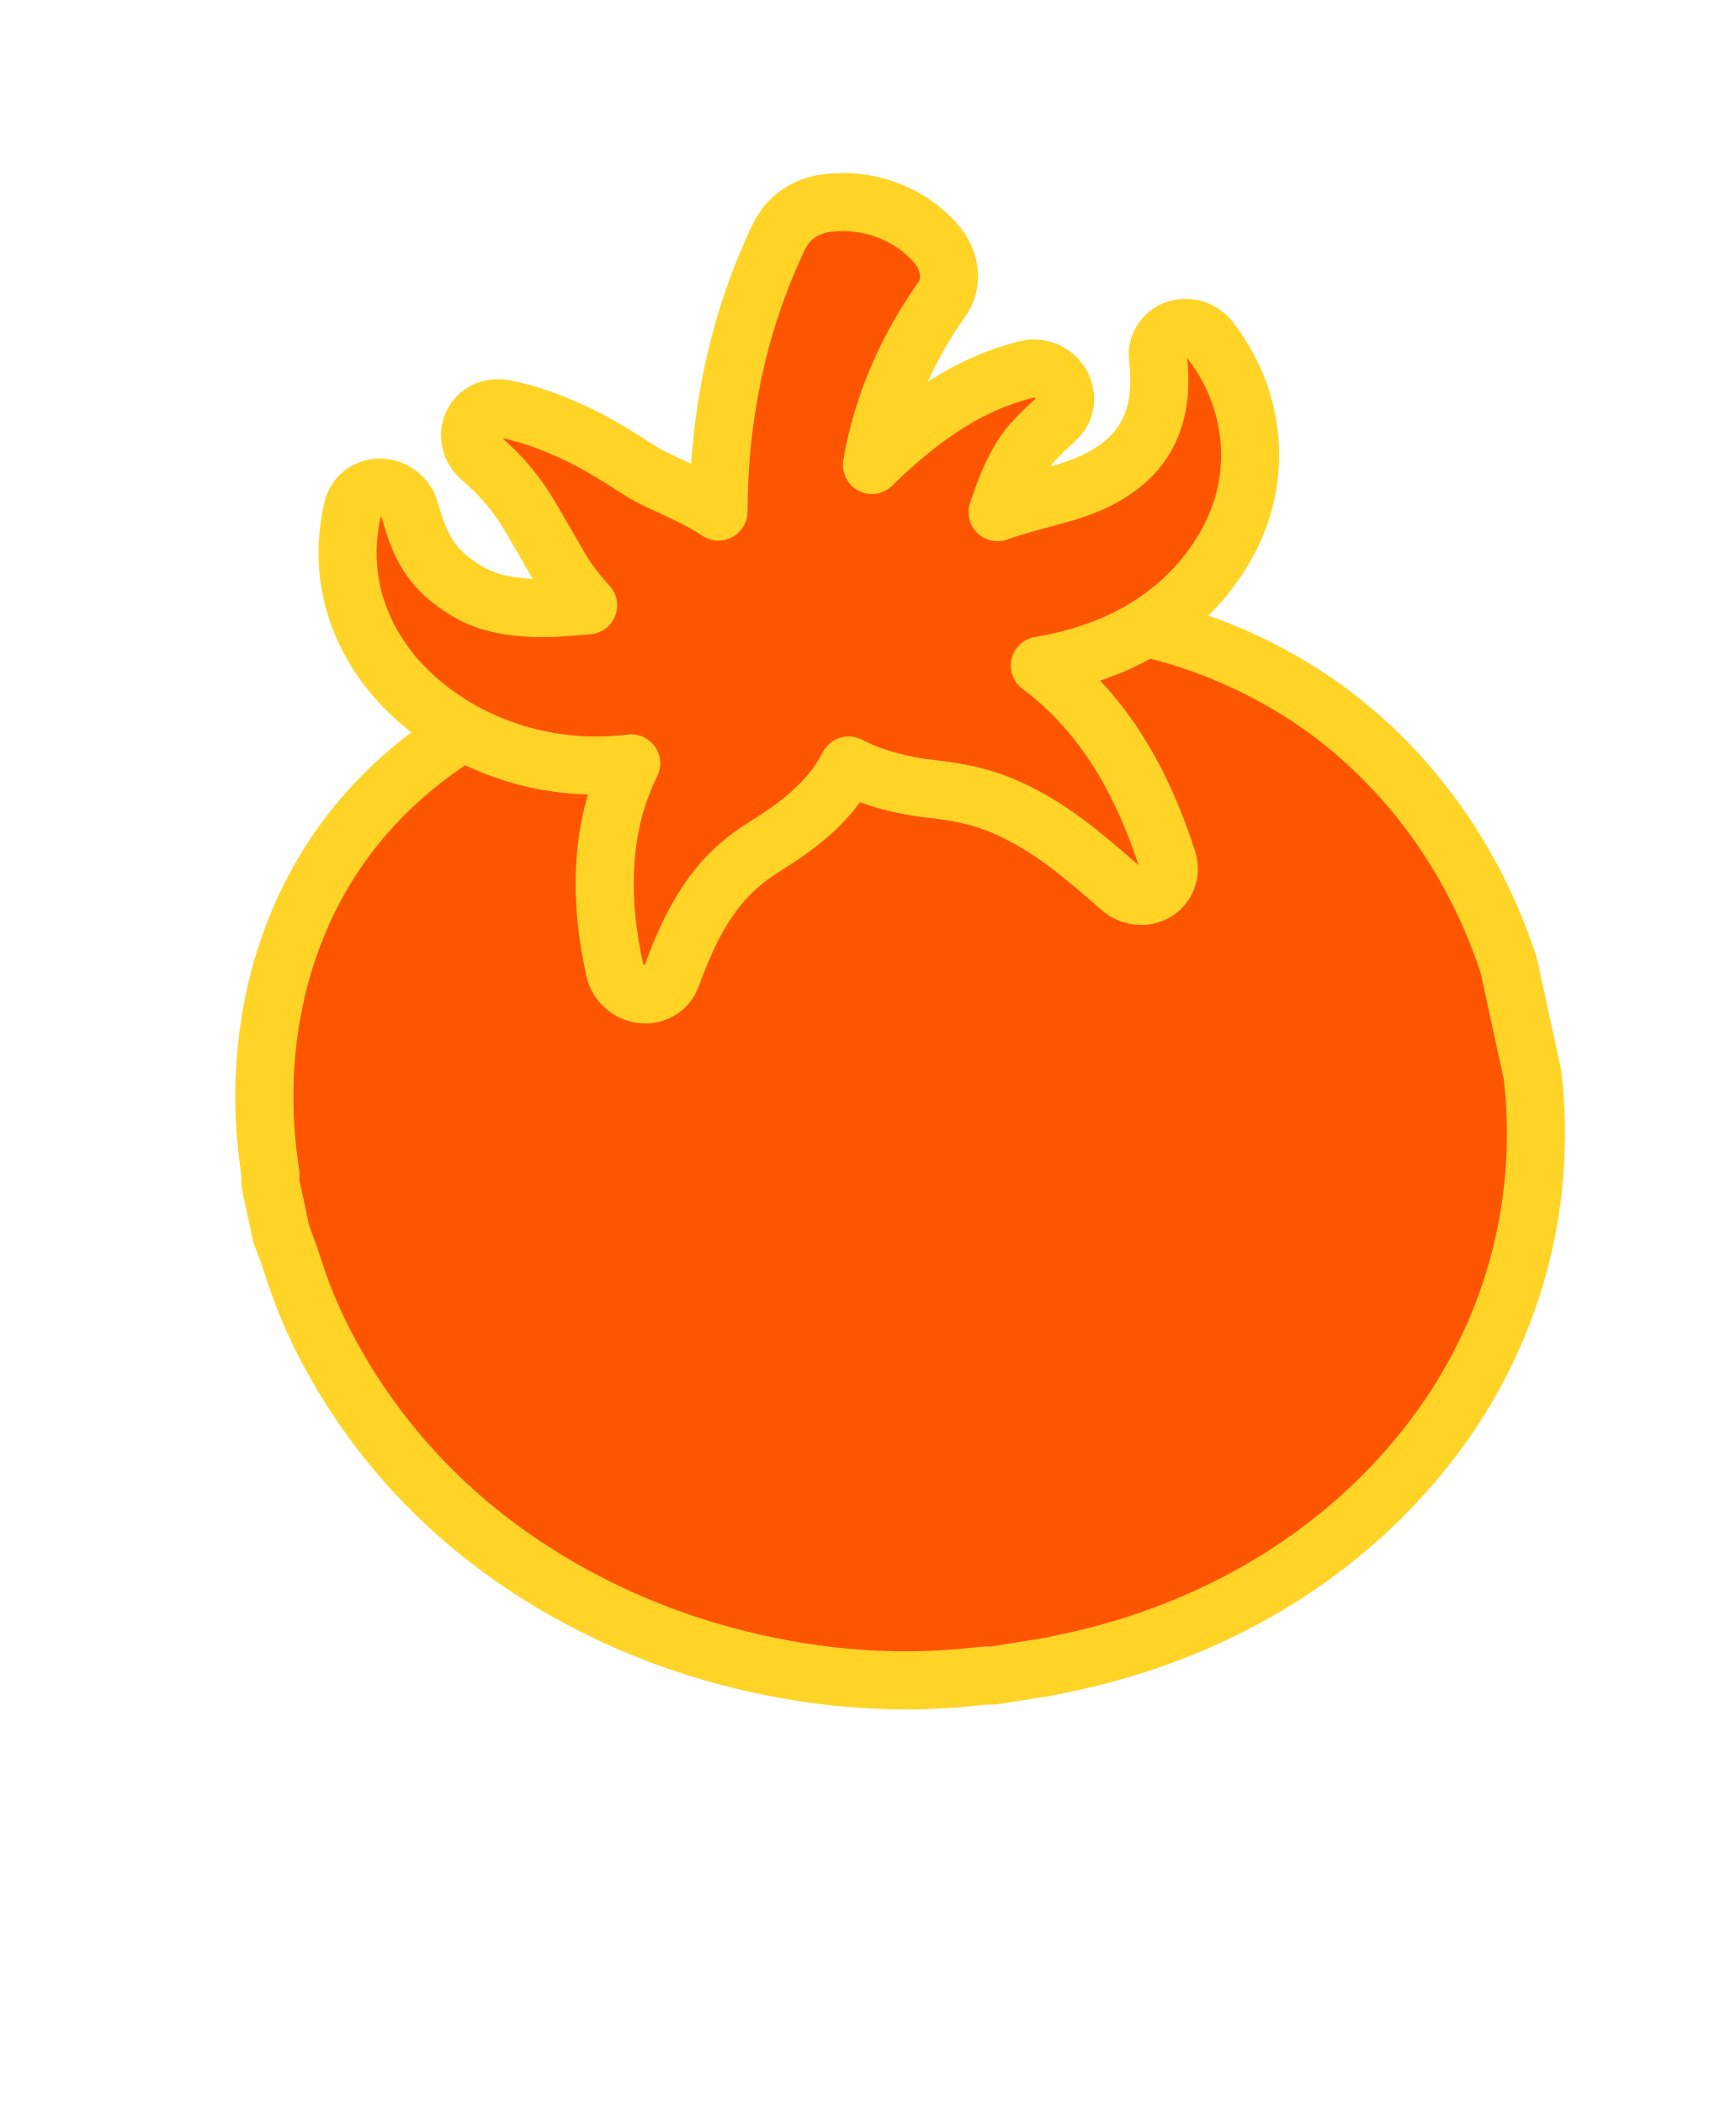
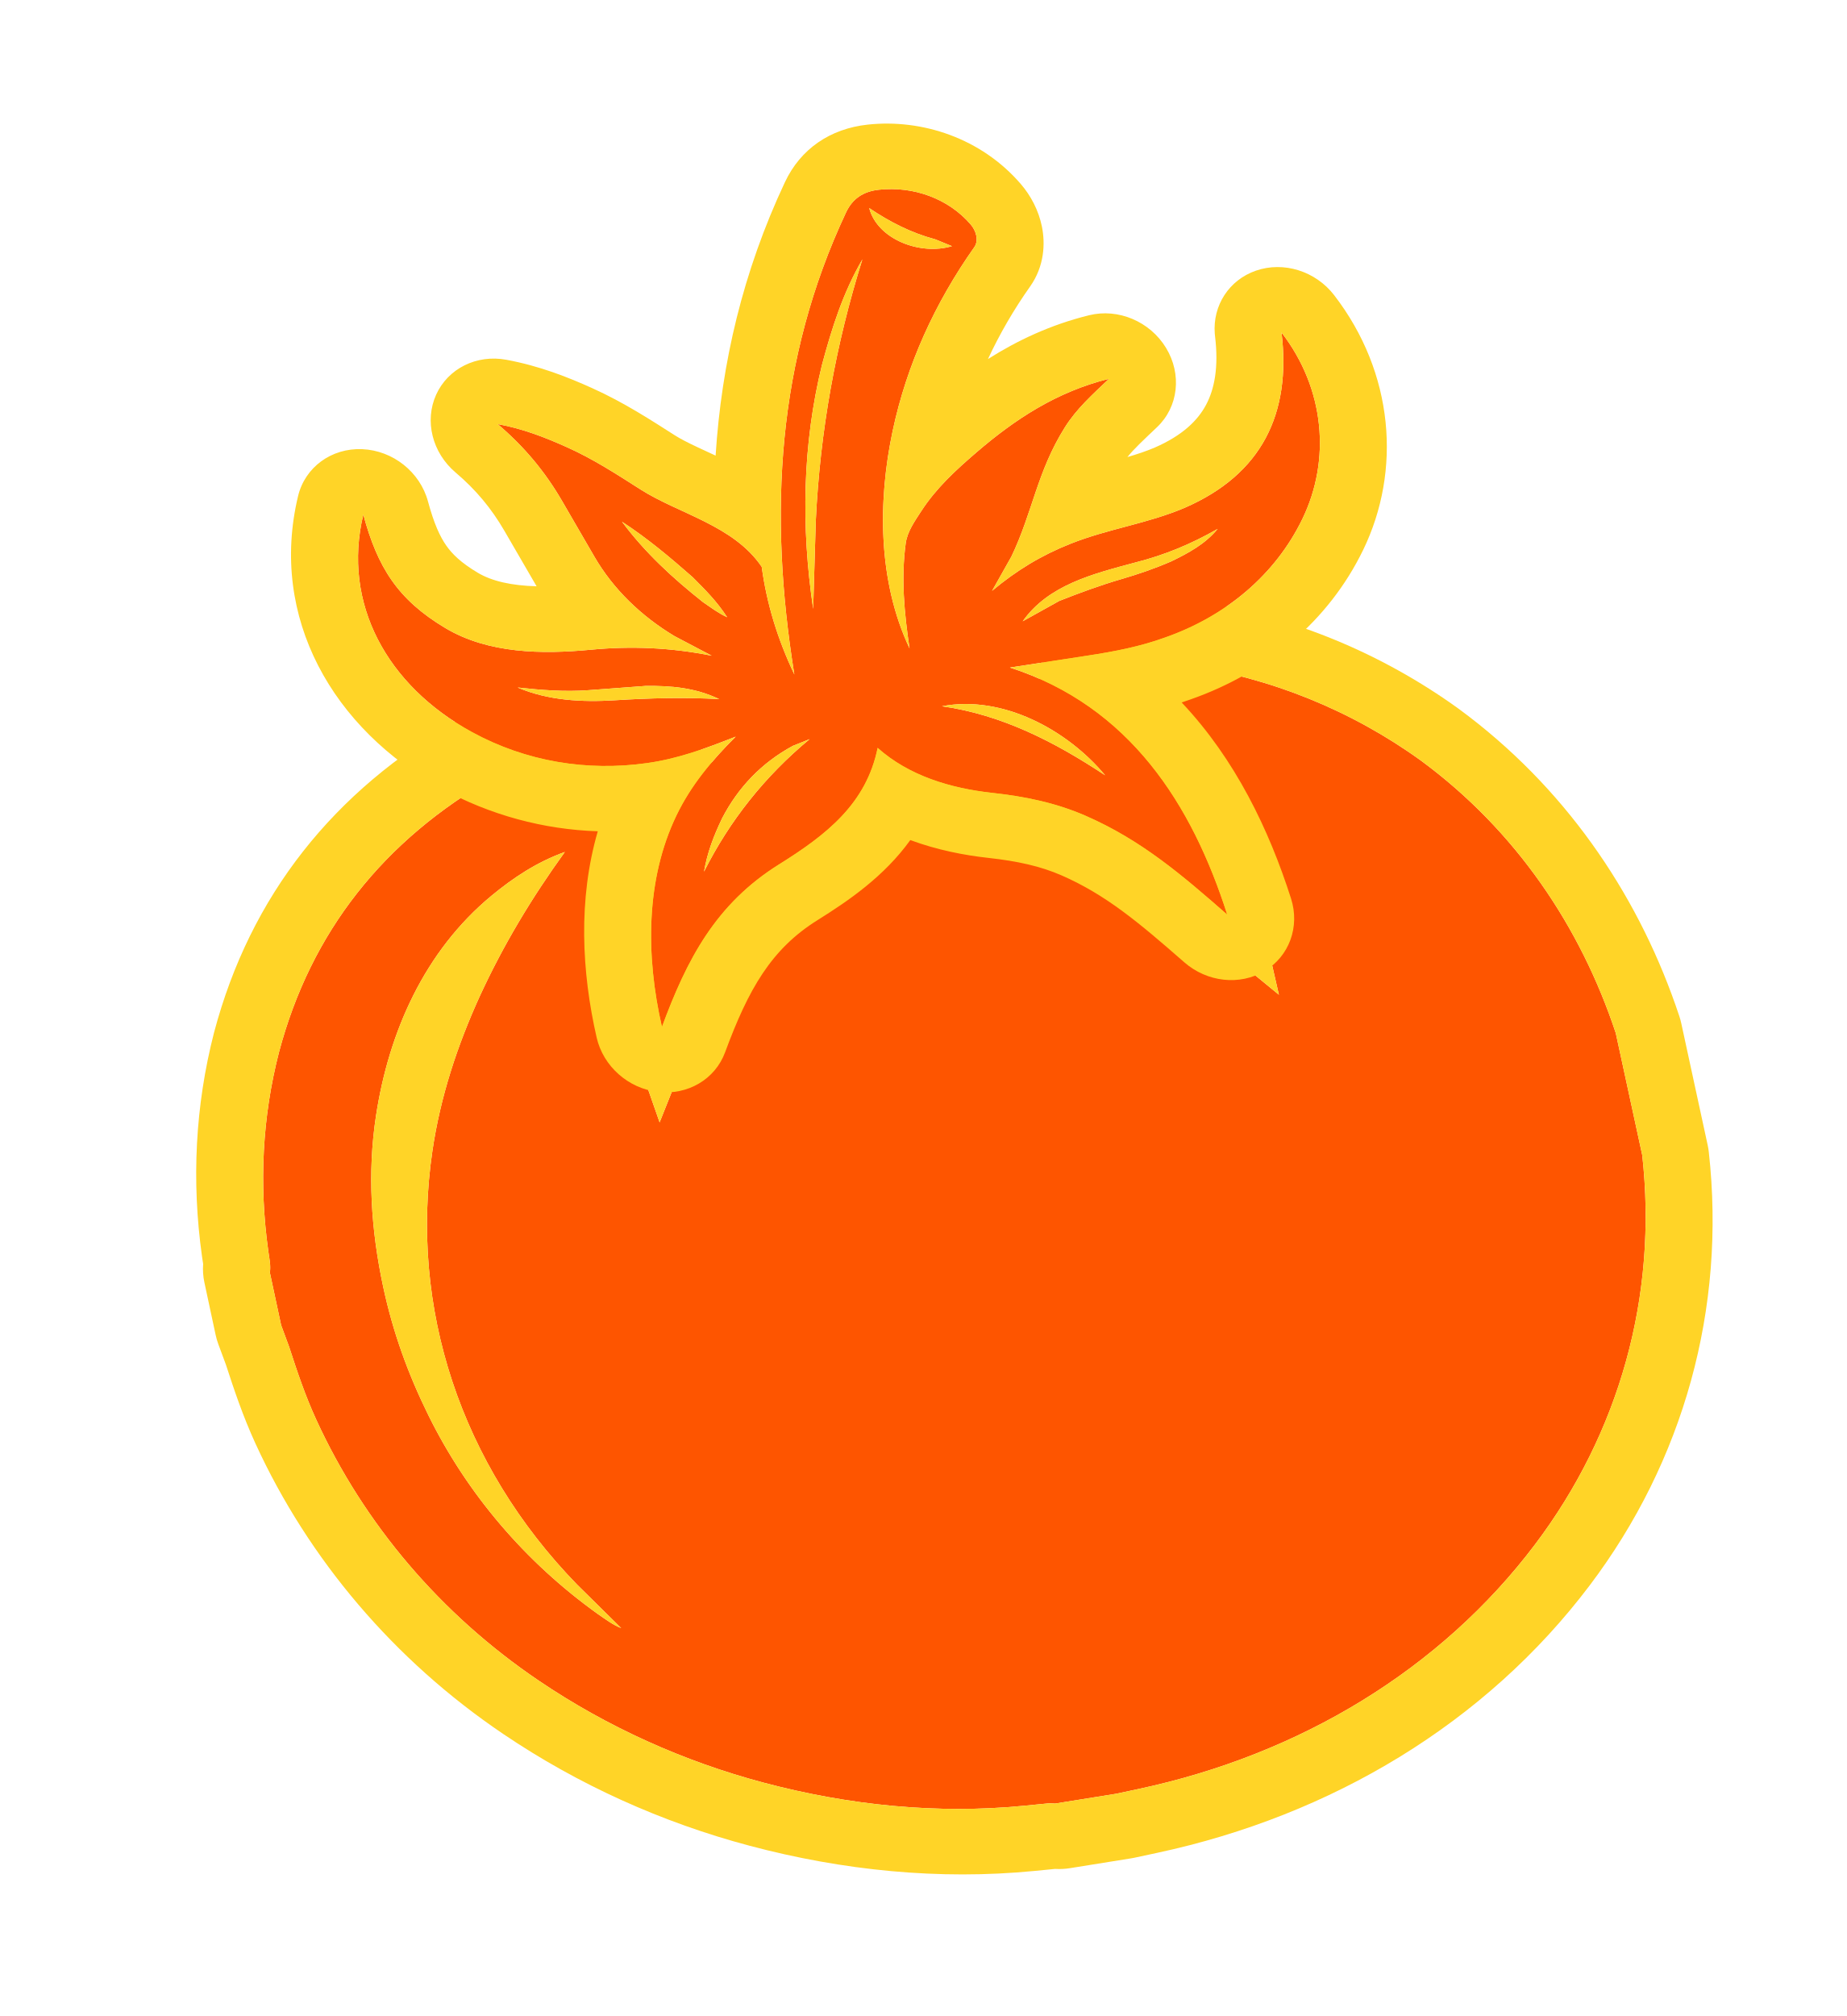
- <svg xmlns="http://www.w3.org/2000/svg" width="269" height="326" fill="none" viewBox="-20.547 -20.645 269 326">
-   <g fill="#FE5500" stroke="#FFD427" stroke-linejoin="round" stroke-width="9">
-     <path d="M148.735 75.564a4.6 4.6 0 0 1 2.028-.15c12.004 1.783 23.318 6.263 33.206 13.171l.953.677.039.028c13.78 10.146 23.137 24.089 28.211 39.393a5 5 0 0 1 .128.468l3.598 16.589q.048.224.074.452c2.248 20.19-3.261 39.86-15.381 55.91-13.485 17.857-33.5 29.905-56.345 34.794l-3.076.658q-.113.024-.228.043l-8.298 1.332a4.6 4.6 0 0 1-.928.053l-.478-.021-3.139.307c-12.378 1.211-24.919-.062-37.02-3.275-11.433-3.035-22.306-7.943-32.053-14.532-14.123-9.546-25.115-22.543-31.955-37.437-1.629-3.546-2.765-6.958-3.868-10.345l-1.063-2.871a5 5 0 0 1-.183-.628l-1.527-7.128-.036-.189a4.4 4.4 0 0 1-.022-1.321c.006-.045.014-.13-.013-.369-.014-.133-.037-.29-.073-.52-.031-.206-.08-.513-.123-.815-1.365-9.713-.87-19.385 1.545-28.762l.009-.032c4.63-17.415 15.176-30.782 31.318-39.955l.225-.12c1.14-.56 2.506-.6 3.748-.1 6.084 2.451 12.602 3.089 19.367 2.14 1.697-.237 3.442.496 4.504 1.892 1.061 1.397 1.254 3.216.499 4.692-1.089 2.128-1.908 4.092-2.583 6.261l-.01.034c-2.065 6.447-2.037 14.974-.493 22.486l.703-1.763a57 57 0 0 1 5.36-10.303c2.984-4.555 7.015-7.862 11.448-10.522 4.371-2.622 7.792-6.023 10.031-10.27l.108-.195c1.17-1.958 3.764-2.619 5.935-1.474 3.56 1.875 7.62 2.97 11.96 3.328 5.916.488 11.319 2.274 16.387 5.136l.068.039c4.121 2.414 7.718 5.11 11.23 7.99l3.002 2.462c-1.936-6.045-4.864-11.784-8.715-17.069l-.523-.69c-2.63-3.406-5.524-6.243-9.186-8.723-1.519-1.029-2.328-2.801-2.064-4.523s1.55-3.068 3.283-3.437c3.902-.83 6.998-1.491 10.142-2.702z" />
-     <path d="M100.052 16.233c1.494-3.182 4.224-5.068 7.881-5.46 6.015-.646 12.425 1.51 16.637 6.413.851.992 1.524 2.258 1.804 3.64.286 1.412.203 3.237-.937 4.852-5.06 7.172-8.634 15.004-10.43 23.434a58 58 0 0 0-.437 2.28c1.41-1.44 2.882-2.74 4.299-3.957 5.395-4.63 11.695-8.878 19.734-10.856 1.986-.489 4.14.424 5.23 2.217s.84 4.011-.608 5.386c-2.41 2.286-4.098 3.809-5.357 5.81-1.628 2.589-2.6 5.11-3.552 7.903q-.136.4-.273.813c2.453-.884 4.886-1.518 7.069-2.102 2.608-.698 4.904-1.336 7.094-2.27 4.517-1.962 7.354-4.577 8.991-7.63 1.65-3.075 2.283-6.97 1.696-11.835-.24-1.99.895-3.815 2.778-4.467s4.055.029 5.317 1.665c7.027 9.112 7.946 20.582 3.386 29.986-4.18 8.62-11.757 14.94-21.025 18.195h.001c-2.949 1.07-5.868 1.731-8.763 2.242 10.178 7.504 16.122 18.693 19.778 30.135.613 1.918-.122 3.927-1.802 4.93s-3.905.759-5.457-.599c-6.208-5.434-11.174-9.649-17.945-12.612-3.479-1.522-7.171-2.296-11.336-2.753-4.2-.461-8.72-1.496-12.866-3.632-2.988 5.858-8.182 9.561-13.235 12.715-7.474 4.665-10.976 11.166-14.251 20.033-.675 1.827-2.534 2.924-4.557 2.692-2.024-.233-3.725-1.74-4.173-3.696-2.37-10.345-2.446-21.746 2.268-31.544q.128-.265.26-.526c-8.843 1.09-17.848-.455-25.922-4.853-13.234-7.209-20.637-20.417-17.202-34.689l.049-.182c.536-1.858 2.284-3.089 4.308-3.005 2.088.087 3.933 1.552 4.474 3.552.893 3.308 1.882 5.624 3.18 7.476 1.266 1.807 3.006 3.425 5.768 5.074 4.402 2.63 10.353 2.9 16.873 2.28q.9-.083 1.796-.144a33.2 33.2 0 0 1-4.518-6.045l-4.398-7.577c-2.03-3.496-4.495-6.47-7.695-9.184-1.584-1.343-2.124-3.5-1.32-5.282.802-1.78 2.752-2.751 4.772-2.376 4.005.743 7.377 2.075 10.574 3.513 3.95 1.776 7.404 4.033 10.593 6.066 1.022.65 2.227 1.26 3.676 1.941 1.352.636 3.073 1.402 4.645 2.196 1.241.626 2.56 1.35 3.864 2.225.068-14.465 2.785-28.592 9.264-42.388Z" />
-   </g>
+ <svg xmlns="http://www.w3.org/2000/svg" width="251" height="274" fill="none" viewBox="0 0 251 274">
+   <path fill="#FE5500" d="m151.756 243.791-8.298 1.332-.805-.035-3.464.339c-11.772 1.151-23.747-.055-35.356-3.137-10.92-2.899-21.287-7.582-30.564-13.853-13.378-9.043-23.781-21.346-30.255-35.443-1.521-3.312-2.593-6.526-3.71-9.955l-1.085-2.933-1.527-7.128c.138-1.002-.064-1.85-.211-2.898-1.287-9.155-.82-18.26 1.454-27.091 4.335-16.301 14.154-28.786 29.367-37.431 6.973 2.808 14.34 3.489 21.79 2.445-1.183 2.311-2.097 4.494-2.85 6.915-2.976 9.292-2.06 21.929 1.196 31.239l2.236 6.39 5.385-13.523a53 53 0 0 1 4.982-9.573c2.543-3.884 6.035-6.798 10.116-9.246 4.93-2.957 8.923-6.88 11.559-11.882 4.23 2.23 8.942 3.47 13.817 3.873 5.175.428 9.905 1.983 14.403 4.524 3.815 2.234 7.192 4.756 10.595 7.547l13.333 10.934-1.793-7.813c-1.933-8.418-5.597-16.377-10.831-23.547-3.048-4.087-6.466-7.544-10.893-10.543 3.845-.818 7.286-1.542 10.806-2.898 11.644 1.73 22.561 6.152 32.02 12.975 12.872 9.477 21.682 22.545 26.485 37.035l3.598 16.589c2.123 19.064-3.07 37.677-14.575 52.912-12.839 17.002-31.942 28.534-53.85 33.222zm-67.304-22.505-5.987-5.907c-15.871-16.312-22.821-37.689-19.678-58.97 1.083-7.331 3.363-14.261 6.427-20.991 3.18-6.911 7.005-13.297 11.577-19.627-3.815 1.383-6.978 3.475-9.947 5.927-9.15 7.558-13.993 18.547-15.73 29.944-1.177 7.724-.686 15.47.98 23.245 1.315 6.129 3.352 11.793 6.172 17.5 5.225 10.571 13.078 19.843 22.974 26.933 1.108.758 2.013 1.464 3.212 1.946" />
+   <path fill="#FFD427" d="M157.659 81.992a9.1 9.1 0 0 1 4.332-.39c12.728 1.891 24.759 6.649 35.283 14.001l1.014.72.078.057c14.23 10.477 23.97 24.71 29.423 40.244l.515 1.507.141.465q.063.234.115.471l3.597 16.588q.098.45.148.905c2.374 21.316-3.451 42.045-16.187 58.909-14.13 18.711-35.056 31.276-58.84 36.365l-3.076.659q-.226.048-.455.084l-8.298 1.332a9 9 0 0 1-1.856.107l-.151-.007-2.816.276c-12.983 1.27-26.09-.07-38.684-3.414-11.945-3.172-23.325-8.304-33.541-15.209-14.868-10.05-26.45-23.742-33.656-39.433-1.738-3.785-2.94-7.4-4.035-10.761l-1.032-2.784a9 9 0 0 1-.364-1.256l-1.528-7.129a8.8 8.8 0 0 1-.17-2.509l-.02-.144-.027-.17-.031-.202-.075-.503c-1.443-10.271-.92-20.51 1.635-30.432l.017-.064c4.928-18.531 16.199-32.78 33.27-42.481l.45-.237c2.28-1.121 5.013-1.201 7.497-.2 5.197 2.093 10.865 2.685 16.946 1.833 3.393-.475 6.883.992 9.005 3.786s2.51 6.429 1 9.381c-.995 1.944-1.72 3.692-2.317 5.609l-.021.066a27 27 0 0 0-.915 3.897c3.16-3.987 7.023-6.978 11.038-9.386 3.812-2.287 6.661-5.168 8.502-8.662l.218-.387c2.339-3.916 7.525-5.239 11.868-2.95 2.888 1.522 6.299 2.468 10.104 2.783 6.655.55 12.733 2.567 18.369 5.75l.111.064-.276-.383c-2.485-3.326-5.123-5.957-8.493-8.24-3.038-2.058-4.656-5.603-4.129-9.046.527-3.444 3.102-6.139 6.569-6.876 3.958-.843 6.709-1.439 9.476-2.505zm3.494 8.408c-3.52 1.356-6.961 2.08-10.806 2.898 4.427 2.999 7.846 6.456 10.894 10.543 5.234 7.17 8.897 15.129 10.829 23.547l1.795 7.813-13.334-10.935c-3.403-2.79-6.78-5.312-10.595-7.547-4.217-2.381-8.637-3.897-13.438-4.43l-.965-.093c-4.875-.402-9.587-1.643-13.817-3.873-2.636 5.001-6.63 8.925-11.559 11.882-4.081 2.448-7.573 5.363-10.116 9.246l-.372.576a53 53 0 0 0-4.61 8.997l-.386-.166v-.001l.386.167-5.385 13.523-2.235-6.39c-3.257-9.31-4.173-21.946-1.197-31.238.752-2.422 1.667-4.605 2.85-6.916-7.45 1.045-14.817.364-21.79-2.445-15.213 8.645-25.032 21.13-29.367 37.431-2.273 8.831-2.74 17.935-1.454 27.091l.114.754c.113.727.2 1.392.097 2.144l1.527 7.128 1.085 2.933c1.117 3.429 2.189 6.644 3.71 9.955 6.474 14.097 16.877 26.4 30.254 35.443 9.278 6.271 19.645 10.954 30.565 13.853 11.609 3.082 23.583 4.288 35.355 3.137l3.465-.338.804.034 8.298-1.331 3.076-.658c21.908-4.688 41.011-16.222 53.85-33.223 11.325-14.997 16.534-33.267 14.669-52.019l-.094-.894-3.597-16.587c-4.729-14.265-13.34-27.151-25.886-36.59l-.599-.447c-9.46-6.822-20.377-11.244-32.021-12.974m-84.362 25.391c-4.572 6.33-8.398 12.716-11.577 19.627-3.064 6.73-5.344 13.661-6.426 20.991-3.144 21.282 3.806 42.658 19.678 58.971l5.986 5.906c-1.199-.482-2.105-1.188-3.213-1.945-9.895-7.091-17.748-16.363-22.973-26.935-2.82-5.706-4.857-11.37-6.172-17.499-1.666-7.775-2.157-15.521-.98-23.245 1.736-11.397 6.58-22.386 15.73-29.944 2.97-2.452 6.131-4.545 9.947-5.927" />
+   <path fill="#FE5500" d="M119.313 101.647c-1.548 7.595-6.949 11.805-13.388 15.824-8.651 5.401-12.557 12.953-15.935 22.097-2.23-9.736-2.2-20.066 1.97-28.733 1.957-4.068 4.731-7.407 8.058-10.718-4.056 1.599-7.758 2.985-12.032 3.592-8.19 1.162-16.457-.199-23.797-4.198-11.602-6.32-17.698-17.526-14.799-29.57 1.936 7.164 4.673 11.55 11.144 15.415 5.838 3.487 13.143 3.582 19.78 2.95 5.524-.525 10.854-.295 16.442.812l-5.071-2.668c-4.518-2.72-8.306-6.362-10.873-10.784l-4.398-7.576c-2.302-3.964-5.124-7.37-8.758-10.452 3.454.642 6.418 1.795 9.468 3.167 3.559 1.6 6.692 3.64 9.966 5.727 5.197 3.312 12.65 4.87 16.463 10.51.687 5.04 2.155 9.821 4.435 14.625-3.539-21.92-2.38-42.76 7.028-62.795.864-1.838 2.303-2.854 4.486-3.088 4.661-.5 9.421 1.187 12.464 4.73.721.84 1.128 2.166.485 3.079-5.349 7.58-9.169 15.921-11.093 24.954-2.043 9.59-2.015 20.463 2.291 29.575-.725-4.847-1.162-9.52-.522-14.267.217-1.612 1.237-3.03 2.118-4.39 2.007-3.103 4.702-5.579 7.549-8.022 5.15-4.421 10.86-8.206 17.971-9.957-2.259 2.144-4.407 4.063-6.004 6.602-3.771 5.995-4.378 11.533-7.259 17.542l-2.634 4.676c3.304-2.77 6.701-4.834 10.707-6.42 5.145-2.037 10.453-2.723 15.49-4.875 10.456-4.542 14.488-12.77 13.157-23.813 5.899 7.65 6.72 17.318 2.826 25.346-3.669 7.568-10.363 13.195-18.69 16.11-3.399 1.232-6.812 1.884-10.453 2.444l-10.607 1.631c16.277 5.252 24.755 18.608 29.538 33.579-6.177-5.407-11.663-10.114-19.217-13.42-4.099-1.793-8.319-2.644-12.745-3.13-5.644-.619-11.305-2.314-15.561-6.111m10.103-68.192-2.271-.93c-3.252-.868-6.145-2.338-8.98-4.247 1.133 4.297 6.994 6.47 11.251 5.177m-18.867 49.297.356-11.987c.586-12.152 2.7-23.92 6.335-35.517-2.635 4.523-4.168 9.365-5.51 14.398-2.632 10.752-2.849 21.933-1.181 33.106M98.856 83.89c-1.411-2.181-2.997-3.743-4.702-5.454-3.058-2.681-6.096-5.247-9.597-7.53 3.13 4.213 6.92 7.69 11.004 10.924 1.135.774 2.093 1.51 3.294 2.06m45.157-2.22c2.794-1.1 5.497-2.1 8.407-2.952 2.364-.69 4.564-1.446 6.787-2.41 2.391-1.15 4.667-2.392 6.333-4.425-3.597 2.053-7.175 3.546-11.196 4.567-5.845 1.564-11.821 3.065-15.313 7.991zm-46.24 13.347c-3.317-1.583-6.585-1.817-9.957-1.793l-7.825.583c-3.236.24-6.33-.013-9.623-.365 4.125 1.765 8.744 2.016 13.21 1.734 4.81-.303 9.515-.417 14.195-.159m30.286.97c8.147 1.164 15.315 4.834 22.182 9.388-5.158-6.19-13.961-10.952-22.182-9.388m-32.35 22.483c3.498-6.959 8.276-12.963 14.358-18.011l-2.274.909c-4.283 2.314-7.479 5.698-9.63 9.862-1.118 2.329-2.01 4.634-2.454 7.24" />
+   <path fill="#FFD427" d="M106.704 24.768c2.126-4.527 6.145-7.282 11.276-7.833 7.371-.791 15.432 1.832 20.812 8.097 1.343 1.564 2.405 3.555 2.854 5.77.46 2.273.353 5.36-1.604 8.134a63.4 63.4 0 0 0-5.732 9.865c3.984-2.523 8.511-4.667 13.747-5.955 3.973-.978 8.28.848 10.461 4.435s1.68 8.021-1.217 10.77c-1.987 1.886-3.171 2.987-4.032 4.07 1.364-.4 2.566-.802 3.713-1.29 3.795-1.653 5.841-3.689 6.965-5.784 1.152-2.147 1.743-5.119 1.236-9.329l-.038-.372c-.299-3.832 1.945-7.296 5.593-8.56 3.766-1.303 8.11.056 10.633 3.327 8.156 10.576 9.173 23.849 3.946 34.628-4.69 9.67-13.148 16.684-23.358 20.28l.002.001-.073.025-.019.008-.001-.001q-.614.22-1.223.42c7.289 7.714 11.877 17.291 14.866 26.646 1.226 3.838-.242 7.856-3.604 9.861s-7.809 1.517-10.913-1.199c-6.239-5.461-10.685-9.184-16.674-11.804-2.859-1.251-6.022-1.946-9.927-2.375-3.328-.365-6.998-1.079-10.64-2.425-3.554 4.938-8.388 8.242-12.613 10.88-6.295 3.929-9.394 9.377-12.567 17.966-1.35 3.654-5.065 5.85-9.113 5.384s-7.451-3.48-8.348-7.392c-2.036-8.89-2.54-18.78.155-28.034a47.4 47.4 0 0 1-21.14-5.754c-14.866-8.099-23.576-23.31-19.604-39.809.943-3.918 4.535-6.545 8.712-6.372s7.867 3.102 8.948 7.104c.82 3.032 1.629 4.777 2.49 6.005.797 1.138 1.974 2.311 4.262 3.678 1.95 1.165 4.605 1.754 8.013 1.85l-4.386-7.555c-1.759-3.029-3.867-5.57-6.633-7.916-3.167-2.686-4.246-7-2.64-10.563 1.606-3.562 5.506-5.504 9.546-4.754 4.555.846 8.335 2.355 11.678 3.859 4.342 1.952 8.117 4.427 11.222 6.406.744.474 1.714.974 3.123 1.636.657.31 1.515.701 2.426 1.127.807-12.583 3.703-24.982 9.42-37.156m12.798 1.017c-2.183.234-3.623 1.249-4.486 3.087-9.408 20.034-10.567 40.875-7.028 62.795-2.28-4.803-3.748-9.585-4.436-14.626-3.812-5.64-11.266-7.197-16.462-10.51-3.274-2.086-6.408-4.126-9.966-5.727-3.05-1.37-6.014-2.524-9.468-3.166 3.634 3.082 6.455 6.488 8.757 10.452l4.399 7.576c2.567 4.421 6.355 8.063 10.873 10.783l5.07 2.669c-5.587-1.107-10.917-1.337-16.441-.812-6.637.631-13.942.537-19.78-2.95-6.47-3.864-9.208-8.251-11.143-15.416-2.9 12.044 3.196 23.252 14.797 29.572 7.34 3.998 15.608 5.359 23.798 4.197 4.274-.607 7.976-1.993 12.032-3.592-3.327 3.311-6.102 6.65-8.059 10.718-4.17 8.667-4.2 18.997-1.97 28.733 3.378-9.144 7.285-16.697 15.936-22.097 6.439-4.019 11.839-8.23 13.388-15.825 4.256 3.798 9.916 5.492 15.561 6.112 4.426.486 8.646 1.337 12.745 3.13 7.554 3.305 13.04 8.014 19.218 13.42-4.784-14.971-13.262-28.327-29.538-33.579l10.606-1.63c3.641-.56 7.053-1.214 10.453-2.446 8.067-2.823 14.601-8.192 18.338-15.405l.352-.704c3.893-8.028 3.072-17.697-2.826-25.346 1.331 11.043-2.701 19.271-13.157 23.813-5.037 2.152-10.345 2.838-15.49 4.875-4.006 1.586-7.403 3.65-10.708 6.42l2.635-4.676c2.881-6.01 3.487-11.548 7.259-17.542 1.597-2.54 3.745-4.459 6.005-6.602-7.112 1.75-12.822 5.536-17.973 9.957l-1.059.919c-2.45 2.153-4.732 4.389-6.489 7.104-.88 1.36-1.901 2.777-2.118 4.39-.639 4.745-.203 9.42.522 14.266-4.171-8.827-4.329-19.308-2.477-28.673l.186-.902c1.924-9.032 5.744-17.373 11.092-24.954.644-.913.237-2.24-.484-3.078-3.044-3.544-7.803-5.231-12.464-4.73m-9.435 74.673c-6.082 5.047-10.86 11.052-14.358 18.011.444-2.605 1.336-4.911 2.455-7.24 2.15-4.164 5.345-7.548 9.629-9.862zm17.992-4.472c8.221-1.564 17.024 3.198 22.182 9.387-6.867-4.553-14.035-8.224-22.182-9.388M70.367 93.44c3.293.351 6.388.606 9.624.365l7.825-.583c3.371-.024 6.64.21 9.957 1.793-4.68-.258-9.386-.144-14.195.159-4.466.281-9.086.031-13.21-1.734m95.173-21.56c-1.666 2.034-3.942 3.275-6.334 4.426-2.222.964-4.423 1.72-6.786 2.41-2.91.852-5.613 1.852-8.408 2.951l-4.981 2.772c3.492-4.926 9.469-6.428 15.313-7.992 4.021-1.02 7.599-2.513 11.196-4.566m-48.3-36.633c-3.635 11.597-5.749 23.366-6.335 35.518l-.356 11.986c-1.668-11.173-1.451-22.354 1.181-33.106 1.342-5.033 2.875-9.875 5.51-14.398M84.558 70.904c3.5 2.284 6.538 4.85 9.596 7.531 1.705 1.71 3.29 3.273 4.701 5.454-1.201-.55-2.159-1.286-3.294-2.06-4.084-3.235-7.873-6.712-11.004-10.925m33.607-42.626c2.835 1.91 5.728 3.38 8.98 4.247l2.271.93c-4.257 1.293-10.117-.88-11.251-5.177" />
</svg>
